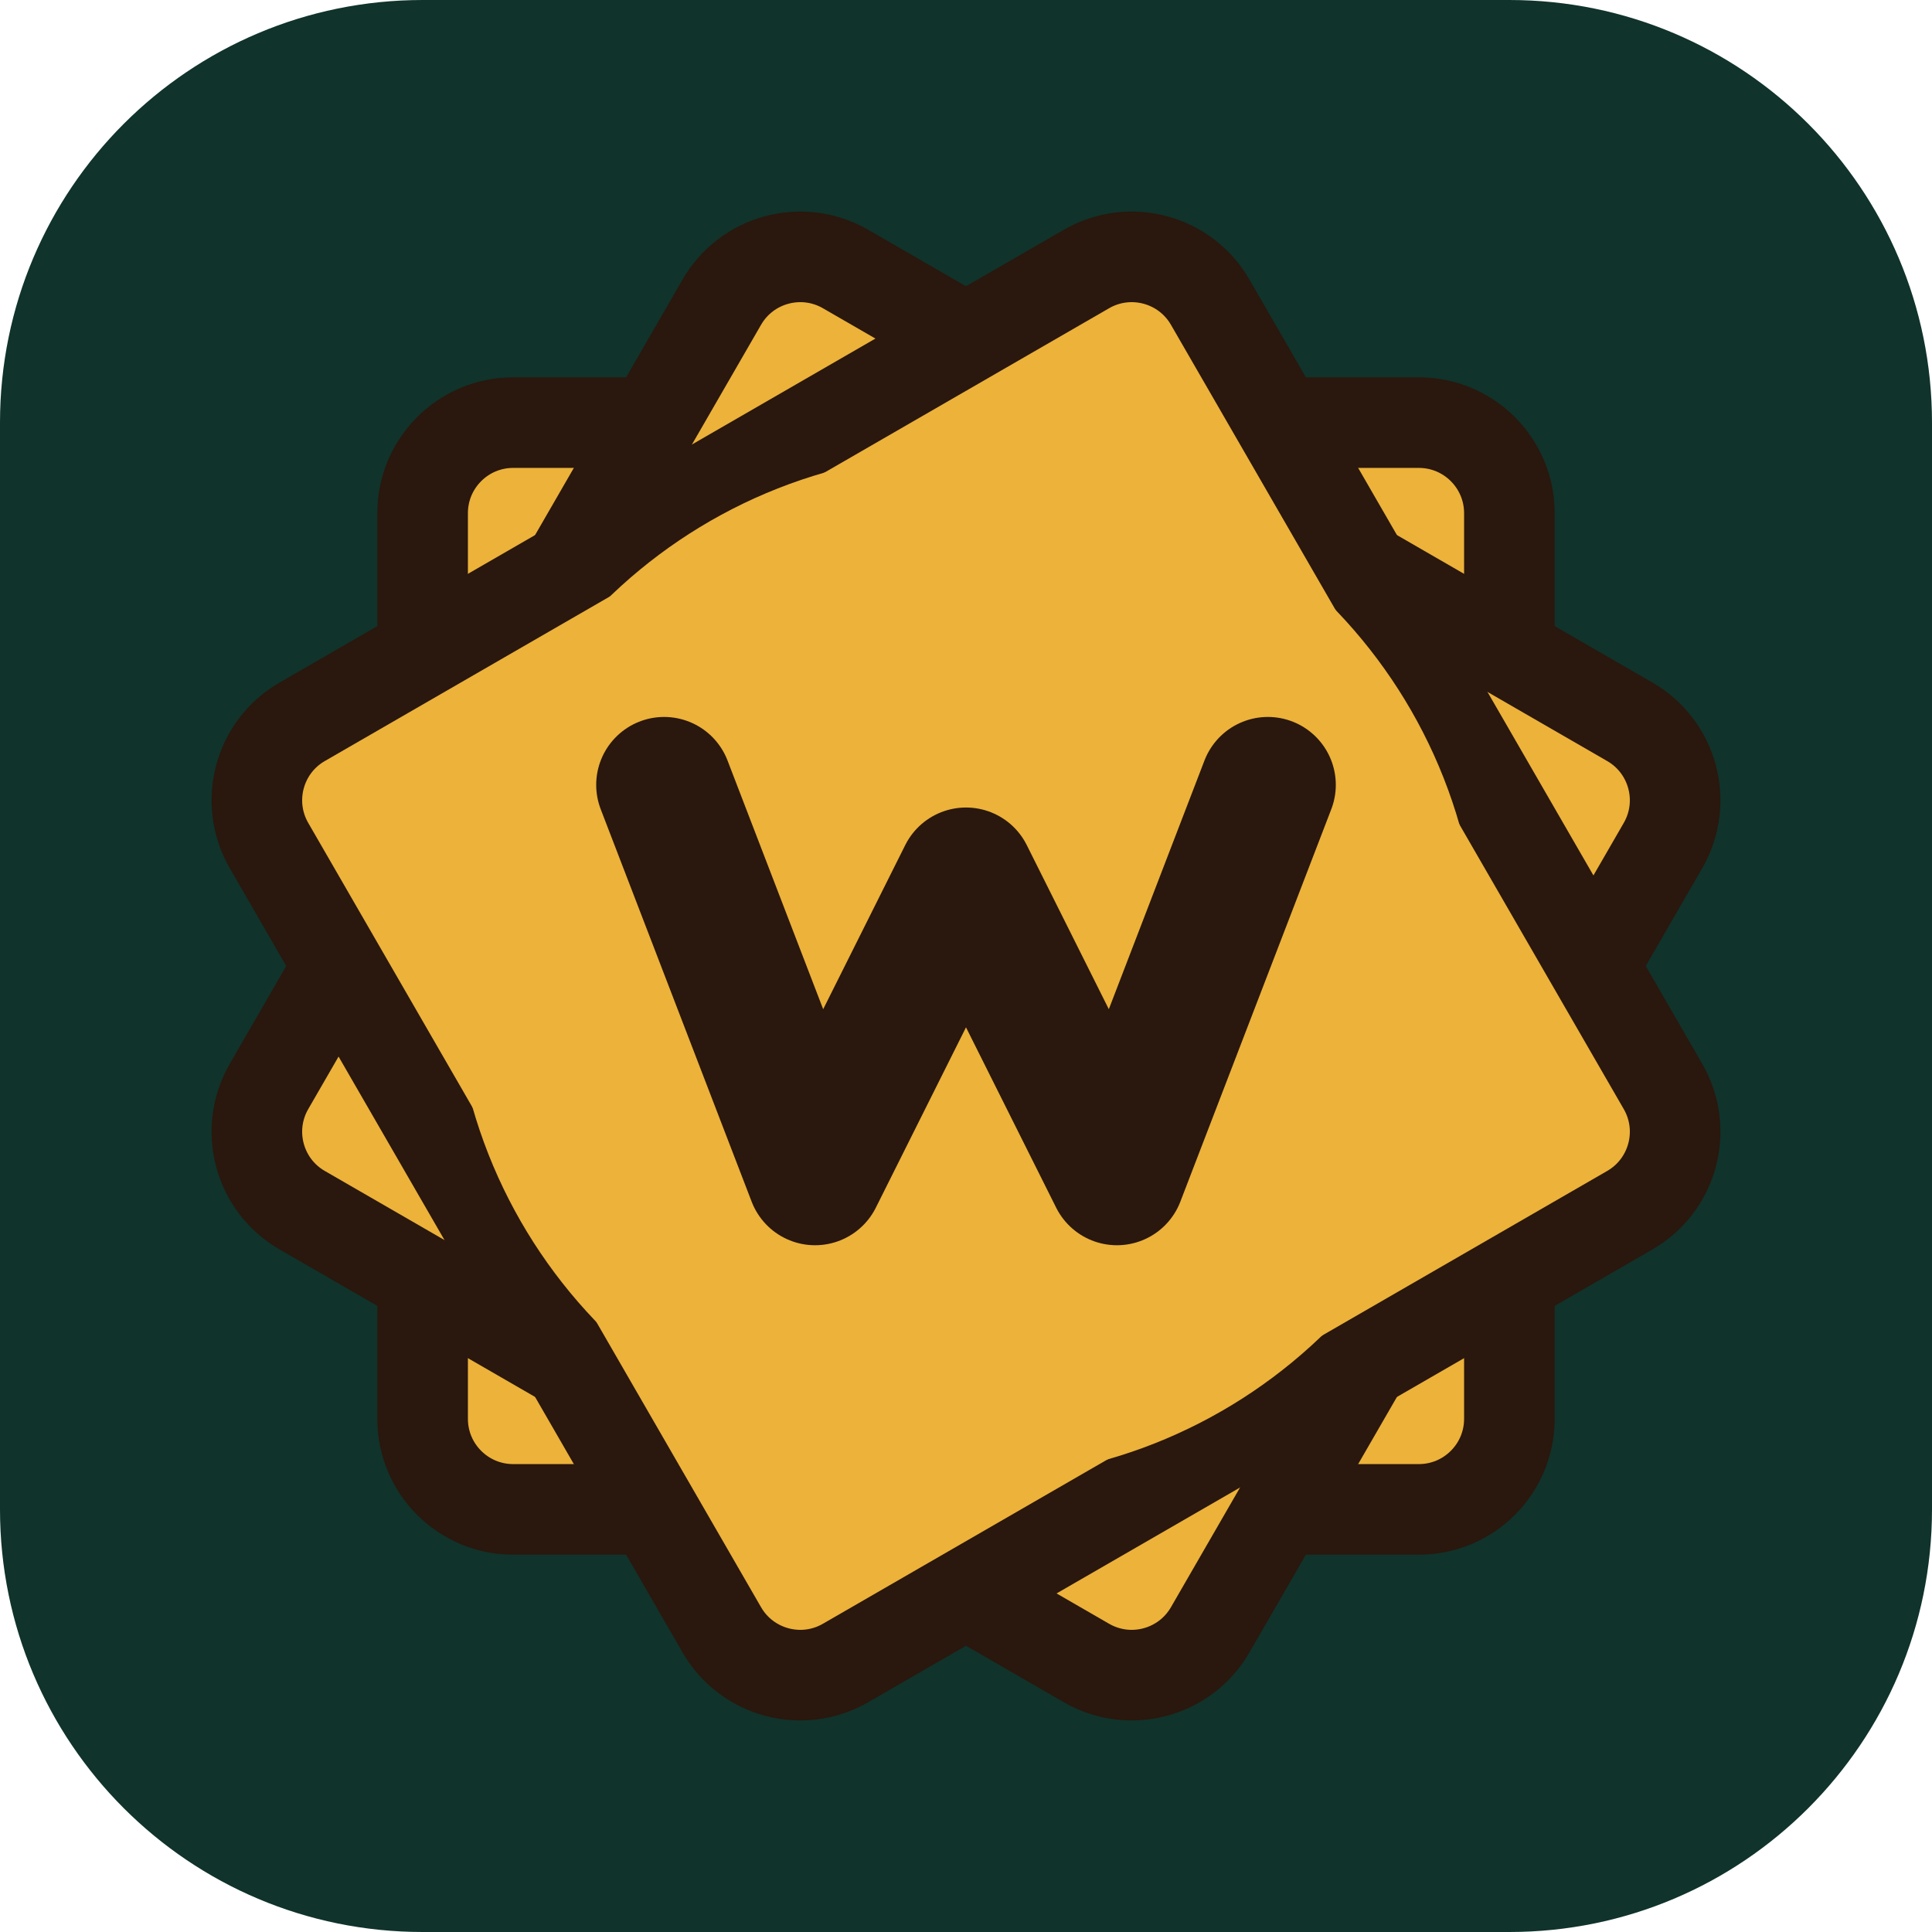
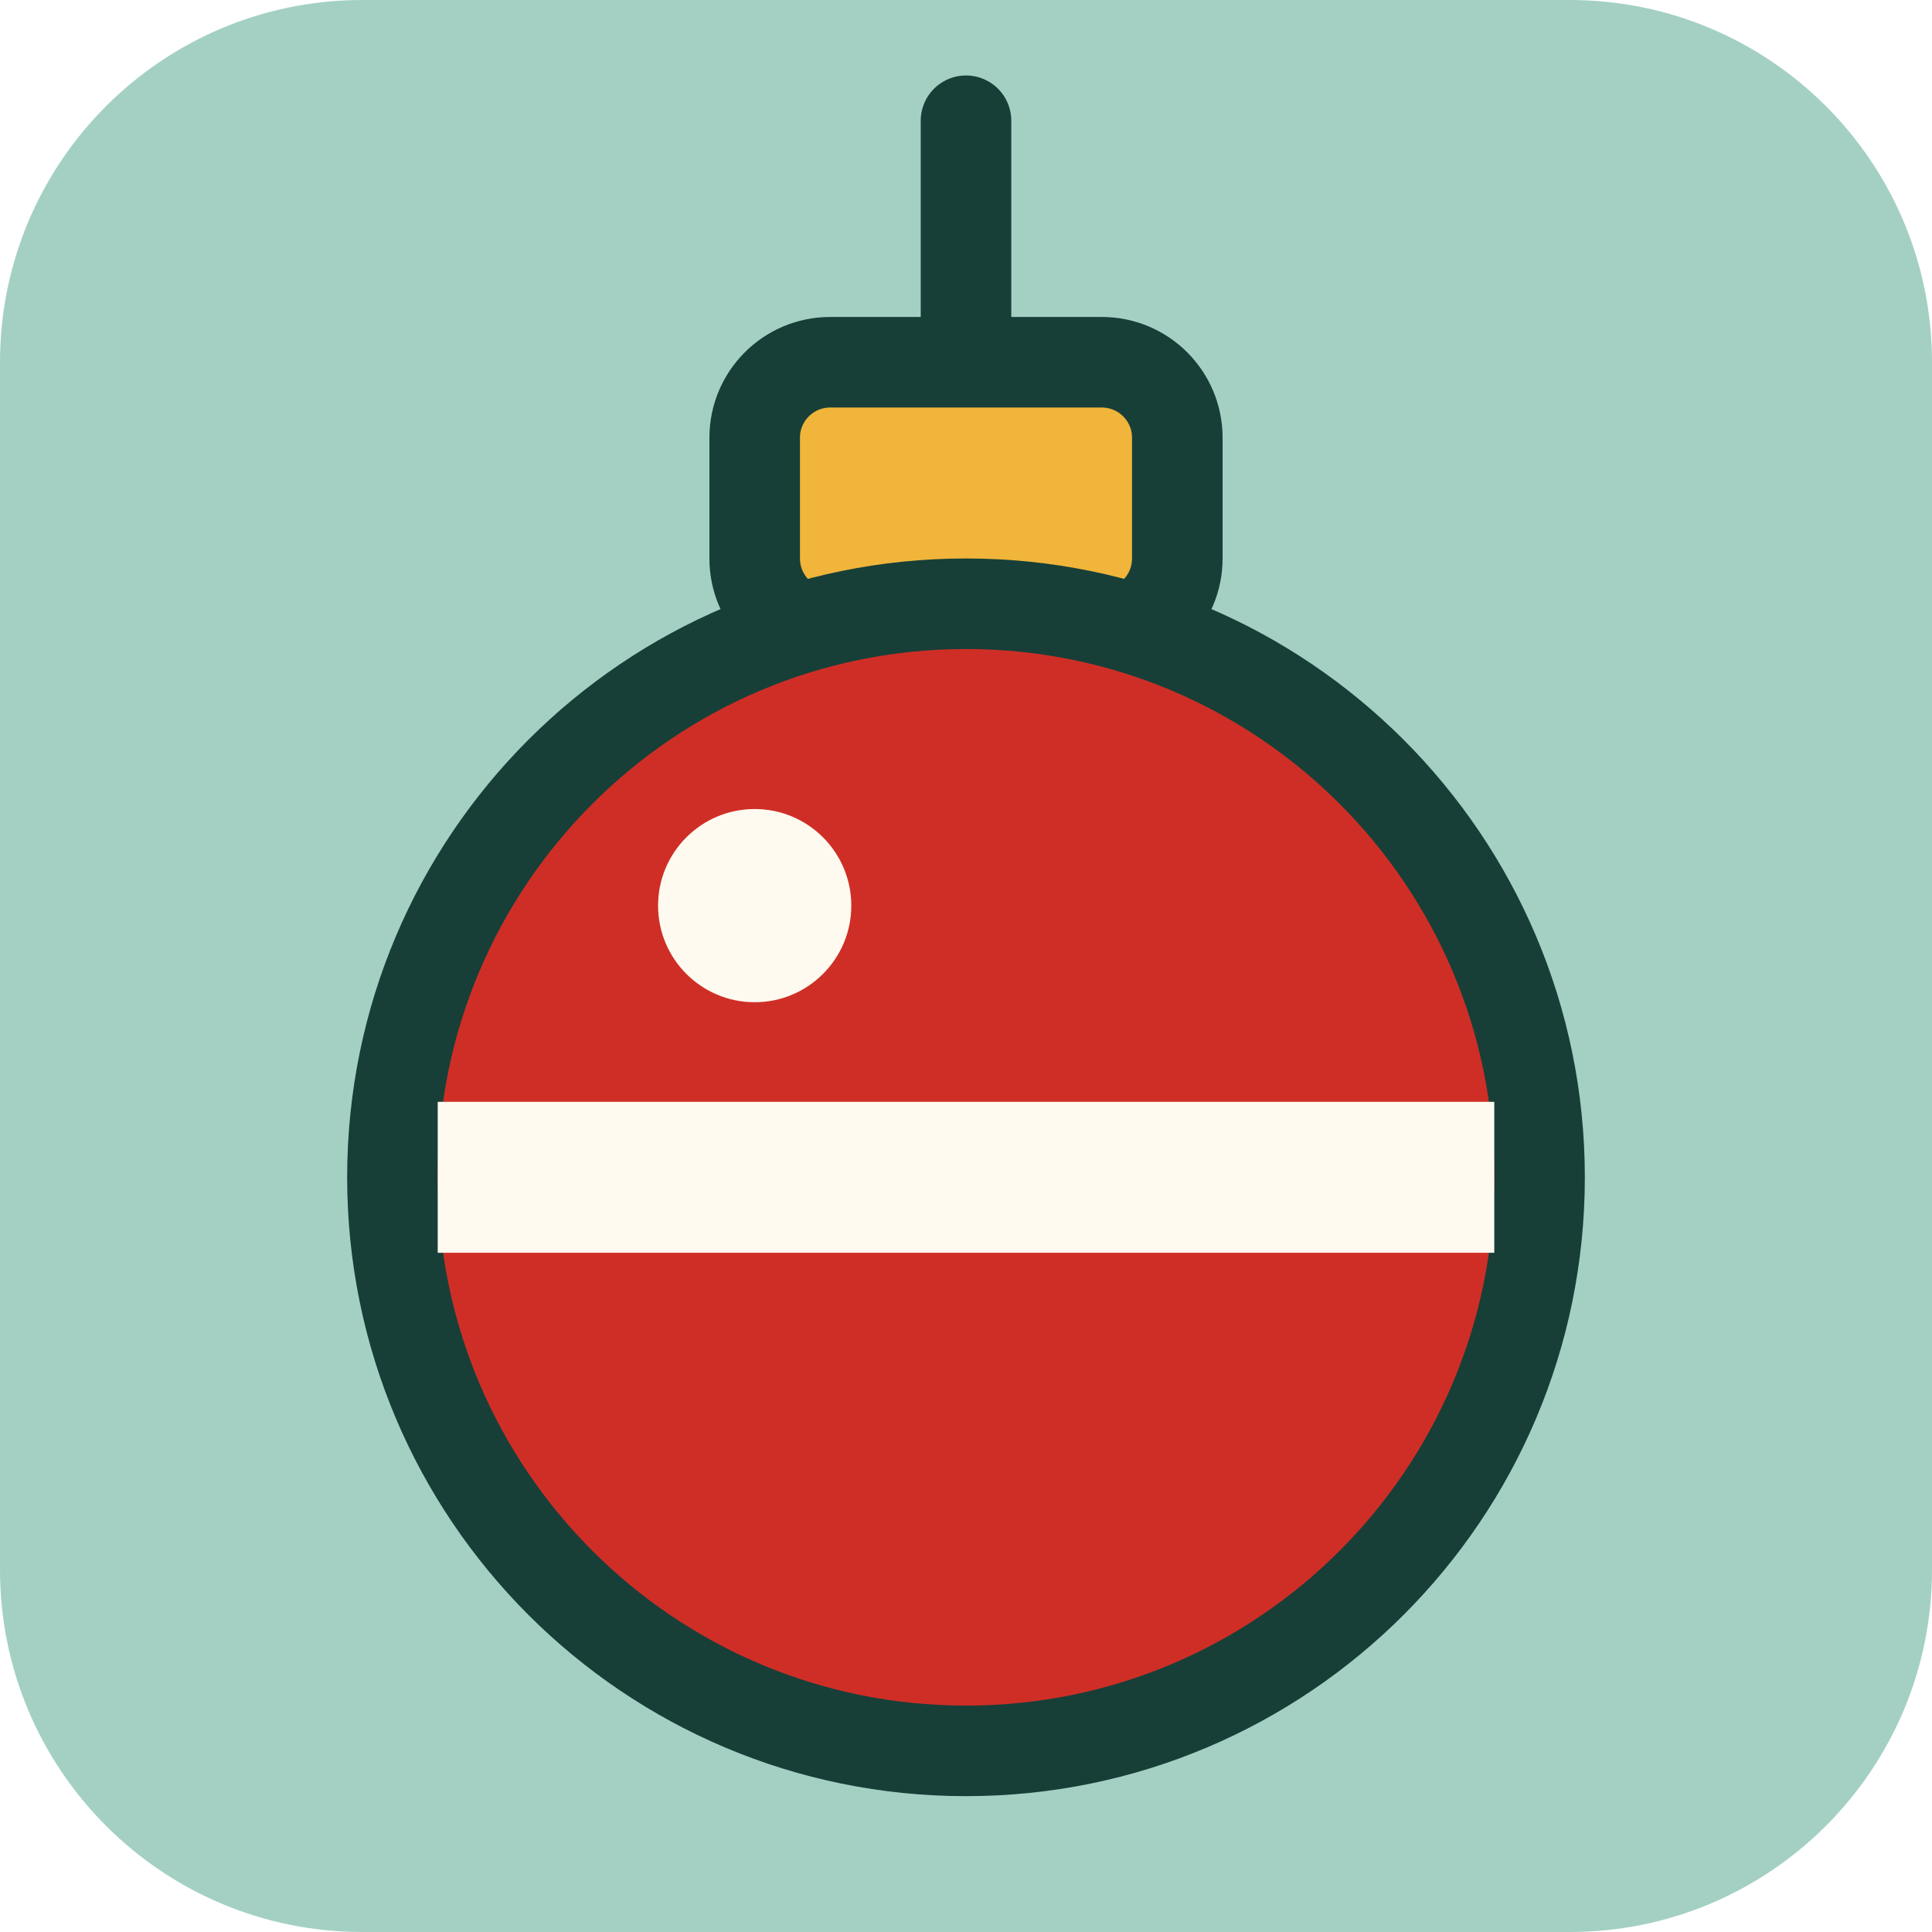
<svg xmlns="http://www.w3.org/2000/svg" viewBox="0 0 64 64">
-   <rect width="64" height="64" rx="14" fill="#10332b" />
-   <g fill="#ecb23a" stroke="#2a170d" stroke-width="3" stroke-linejoin="round">
-     <rect x="14" y="14" width="36" height="36" rx="3" />
-     <rect x="14" y="14" width="36" height="36" rx="3" transform="rotate(30 32 32)" />
-     <rect x="14" y="14" width="36" height="36" rx="3" transform="rotate(60 32 32)" />
-   </g>
-   <circle cx="32" cy="32" r="17" fill="#ecb23a" />
-   <path d="M22 26l5 13 5-10 5 10 5-13" fill="none" stroke="#2a170d" stroke-width="4.5" stroke-linecap="round" stroke-linejoin="round" />
+   <rect width="64" height="64" rx="12" fill="#a4d0c4" />
+   <path d="M32 4v10" stroke="#173f38" stroke-width="3" stroke-linecap="round" />
+   <rect x="25" y="12" width="14" height="9" rx="2.5" fill="#f0b53a" stroke="#173f38" stroke-width="3" />
+   <circle cx="32" cy="39" r="19" fill="#cf2e26" stroke="#173f38" stroke-width="3" />
+   <path d="M14.5 39h35" stroke="#fffaf0" stroke-width="5" />
+   <circle cx="25" cy="30" r="3.2" fill="#fffaf0" />
</svg>
